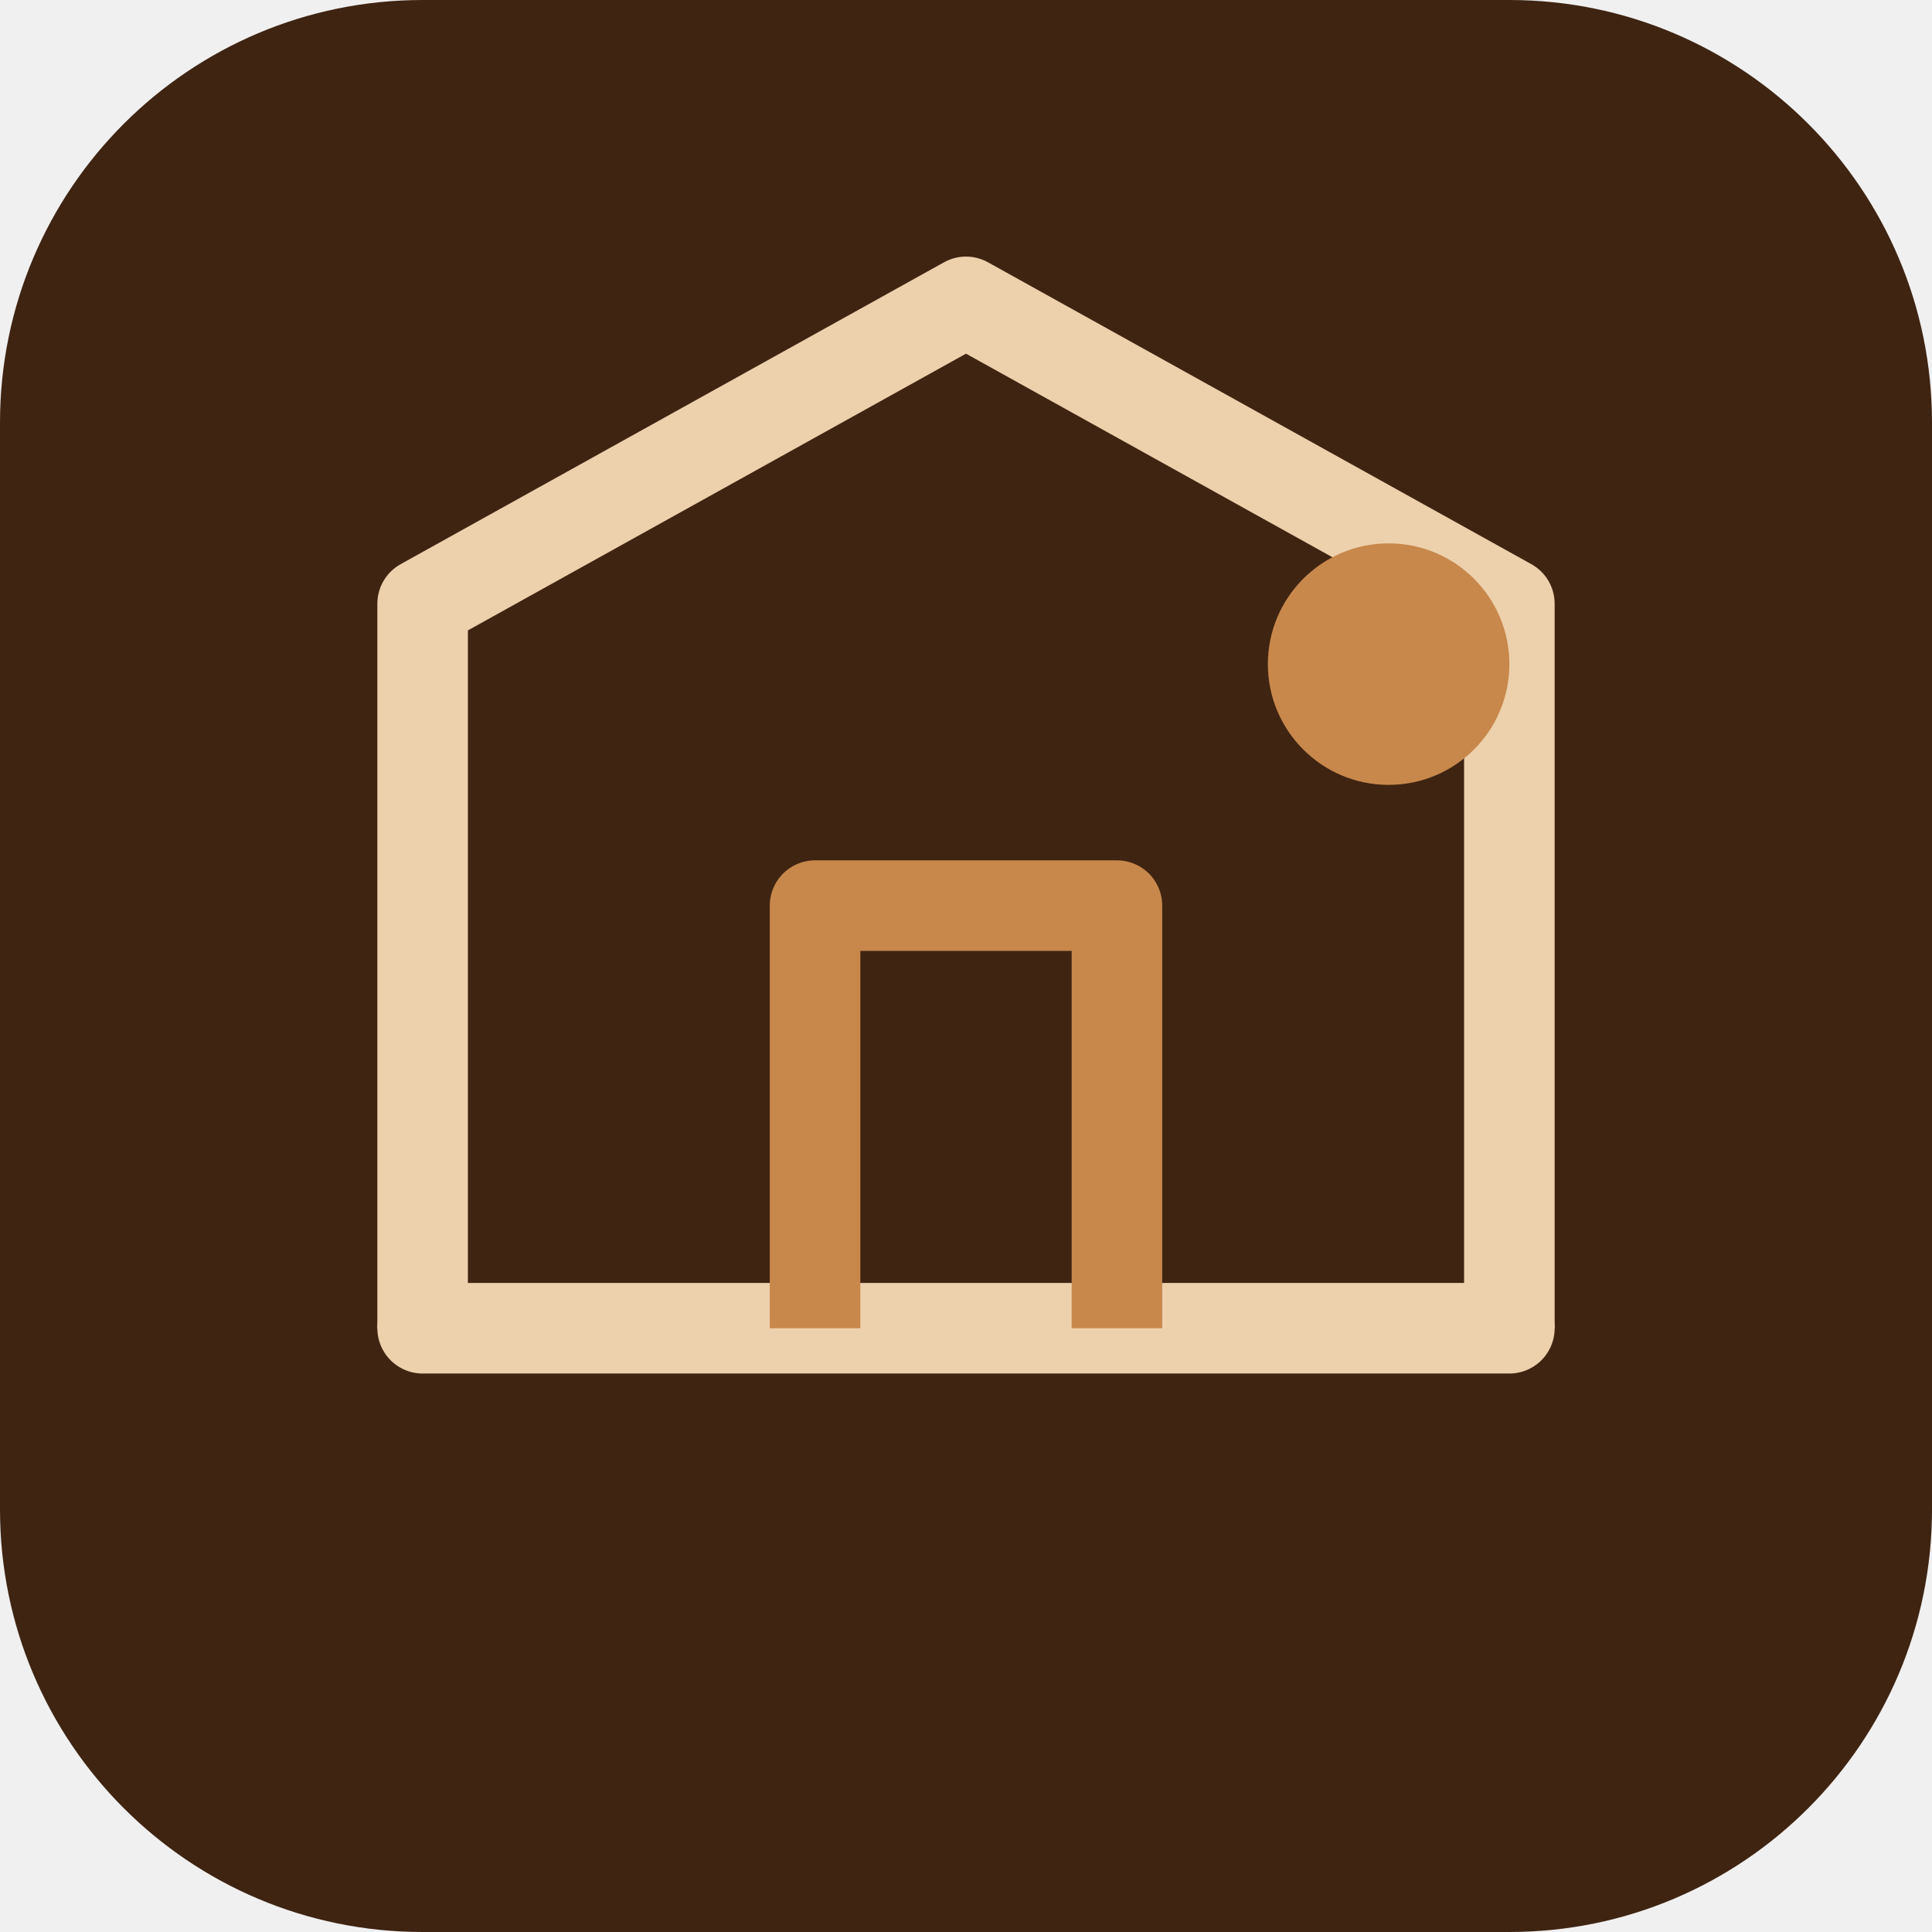
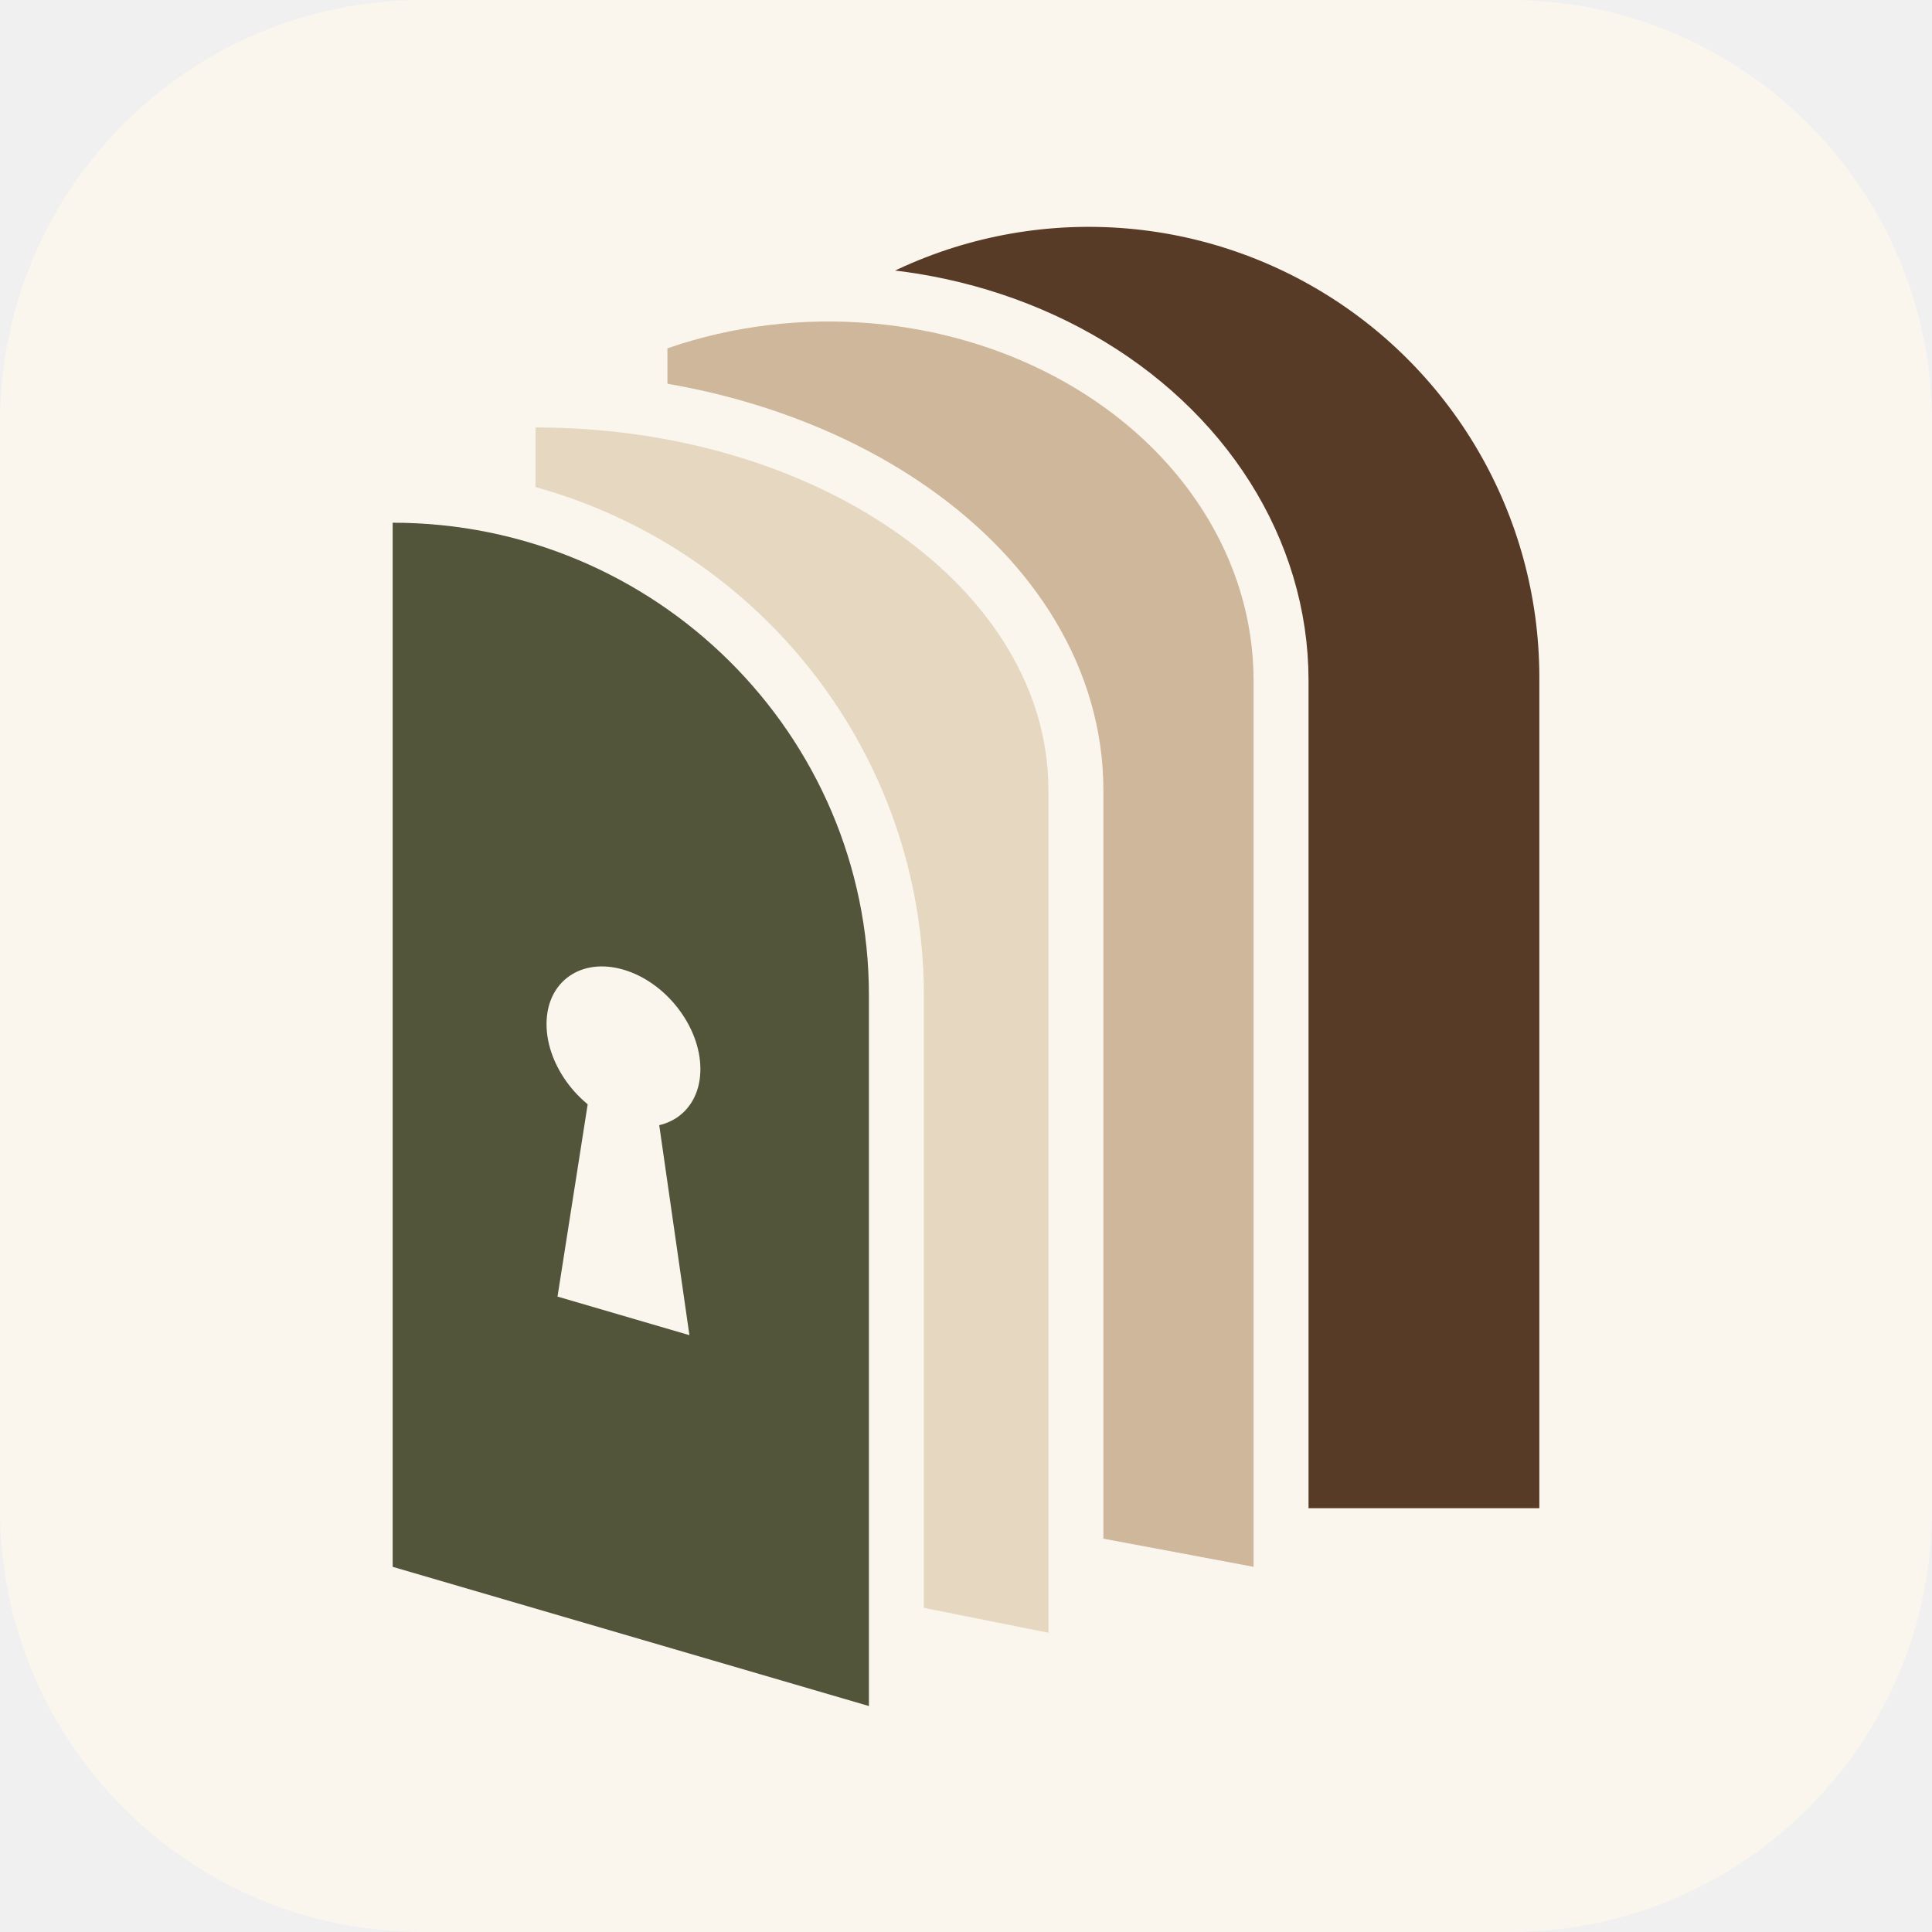
- <svg xmlns="http://www.w3.org/2000/svg" viewBox="0 0 64 64" fill="none">
-   <rect width="64" height="64" rx="14" fill="#3F2412" />
-   <path d="M14 44V20l18-10 18 10v24" stroke="#EDD0AC" stroke-width="3" stroke-linejoin="round" />
-   <path d="M14 44h36" stroke="#EDD0AC" stroke-width="3" stroke-linecap="round" />
-   <path d="M27 44V30h10v14" stroke="#C8884B" stroke-width="3" stroke-linejoin="round" />
-   <circle cx="46" cy="22" r="4" fill="#C8884B" />
+ <svg xmlns="http://www.w3.org/2000/svg" viewBox="0 0 64 64">
+   <rect width="64" height="64" rx="14" fill="#FAF6EE" />
+   <svg x="12.5" y="7" width="39" height="50" viewBox="26.5 16 160.5 206">
+     <defs>
+       <mask id="back">
+         <rect x="-10" y="0" width="240" height="240" fill="#fff" />
+         <path d="M66 186 V34.7 A58 49 0 0 1 146 80 V201 Z" fill="#000" stroke="#000" stroke-width="15" stroke-linejoin="round" />
+         <path d="M48 196 V45.5 A70 49.5 0 0 1 118 95 V210 Z" fill="#000" stroke="#000" stroke-width="15" stroke-linejoin="round" />
+         <path d="M28.5 201 V58.5 A65 64.5 0 0 1 93.5 123 V220 Z" fill="#000" stroke="#000" stroke-width="15" stroke-linejoin="round" />
+       </mask>
+       <mask id="third">
+         <rect x="-10" y="0" width="240" height="240" fill="#fff" />
+         <path d="M48 196 V45.5 A70 49.5 0 0 1 118 95 V210 Z" fill="#000" stroke="#000" stroke-width="15" stroke-linejoin="round" />
+         <path d="M28.5 201 V58.5 A65 64.5 0 0 1 93.5 123 V220 Z" fill="#000" stroke="#000" stroke-width="15" stroke-linejoin="round" />
+       </mask>
+       <mask id="second">
+         <rect x="-10" y="0" width="240" height="240" fill="#fff" />
+         <path d="M28.5 201 V58.5 A65 64.5 0 0 1 93.5 123 V220 Z" fill="#000" stroke="#000" stroke-width="15" stroke-linejoin="round" />
+       </mask>
+       <mask id="front">
+         <rect x="-10" y="0" width="240" height="240" fill="#fff" />
+         <g transform="translate(60 130) skewY(16.3) scale(1.5)" fill="#000">
+           <circle r="7" />
+           <path d="M-3 4.5 L-6 24.5 H6 L3 4.5 Z" />
+         </g>
+       </mask>
+     </defs>
+     <path d="M92 193 V26.8 A61.5 61.5 0 0 1 185 79.5 V193 Z" fill="#573B27" mask="url(#back)" />
+     <path d="M66 186 V34.7 A58 49 0 0 1 146 80 V201 Z" fill="#CEB79A" mask="url(#third)" />
+     <path d="M48 196 V45.5 A70 49.5 0 0 1 118 95 V210 Z" fill="#E5D7C0" mask="url(#second)" />
+     <path d="M28.5 201 V58.5 A65 64.5 0 0 1 93.5 123 V220 Z" fill="#52553A" mask="url(#front)" />
+   </svg>
</svg>
